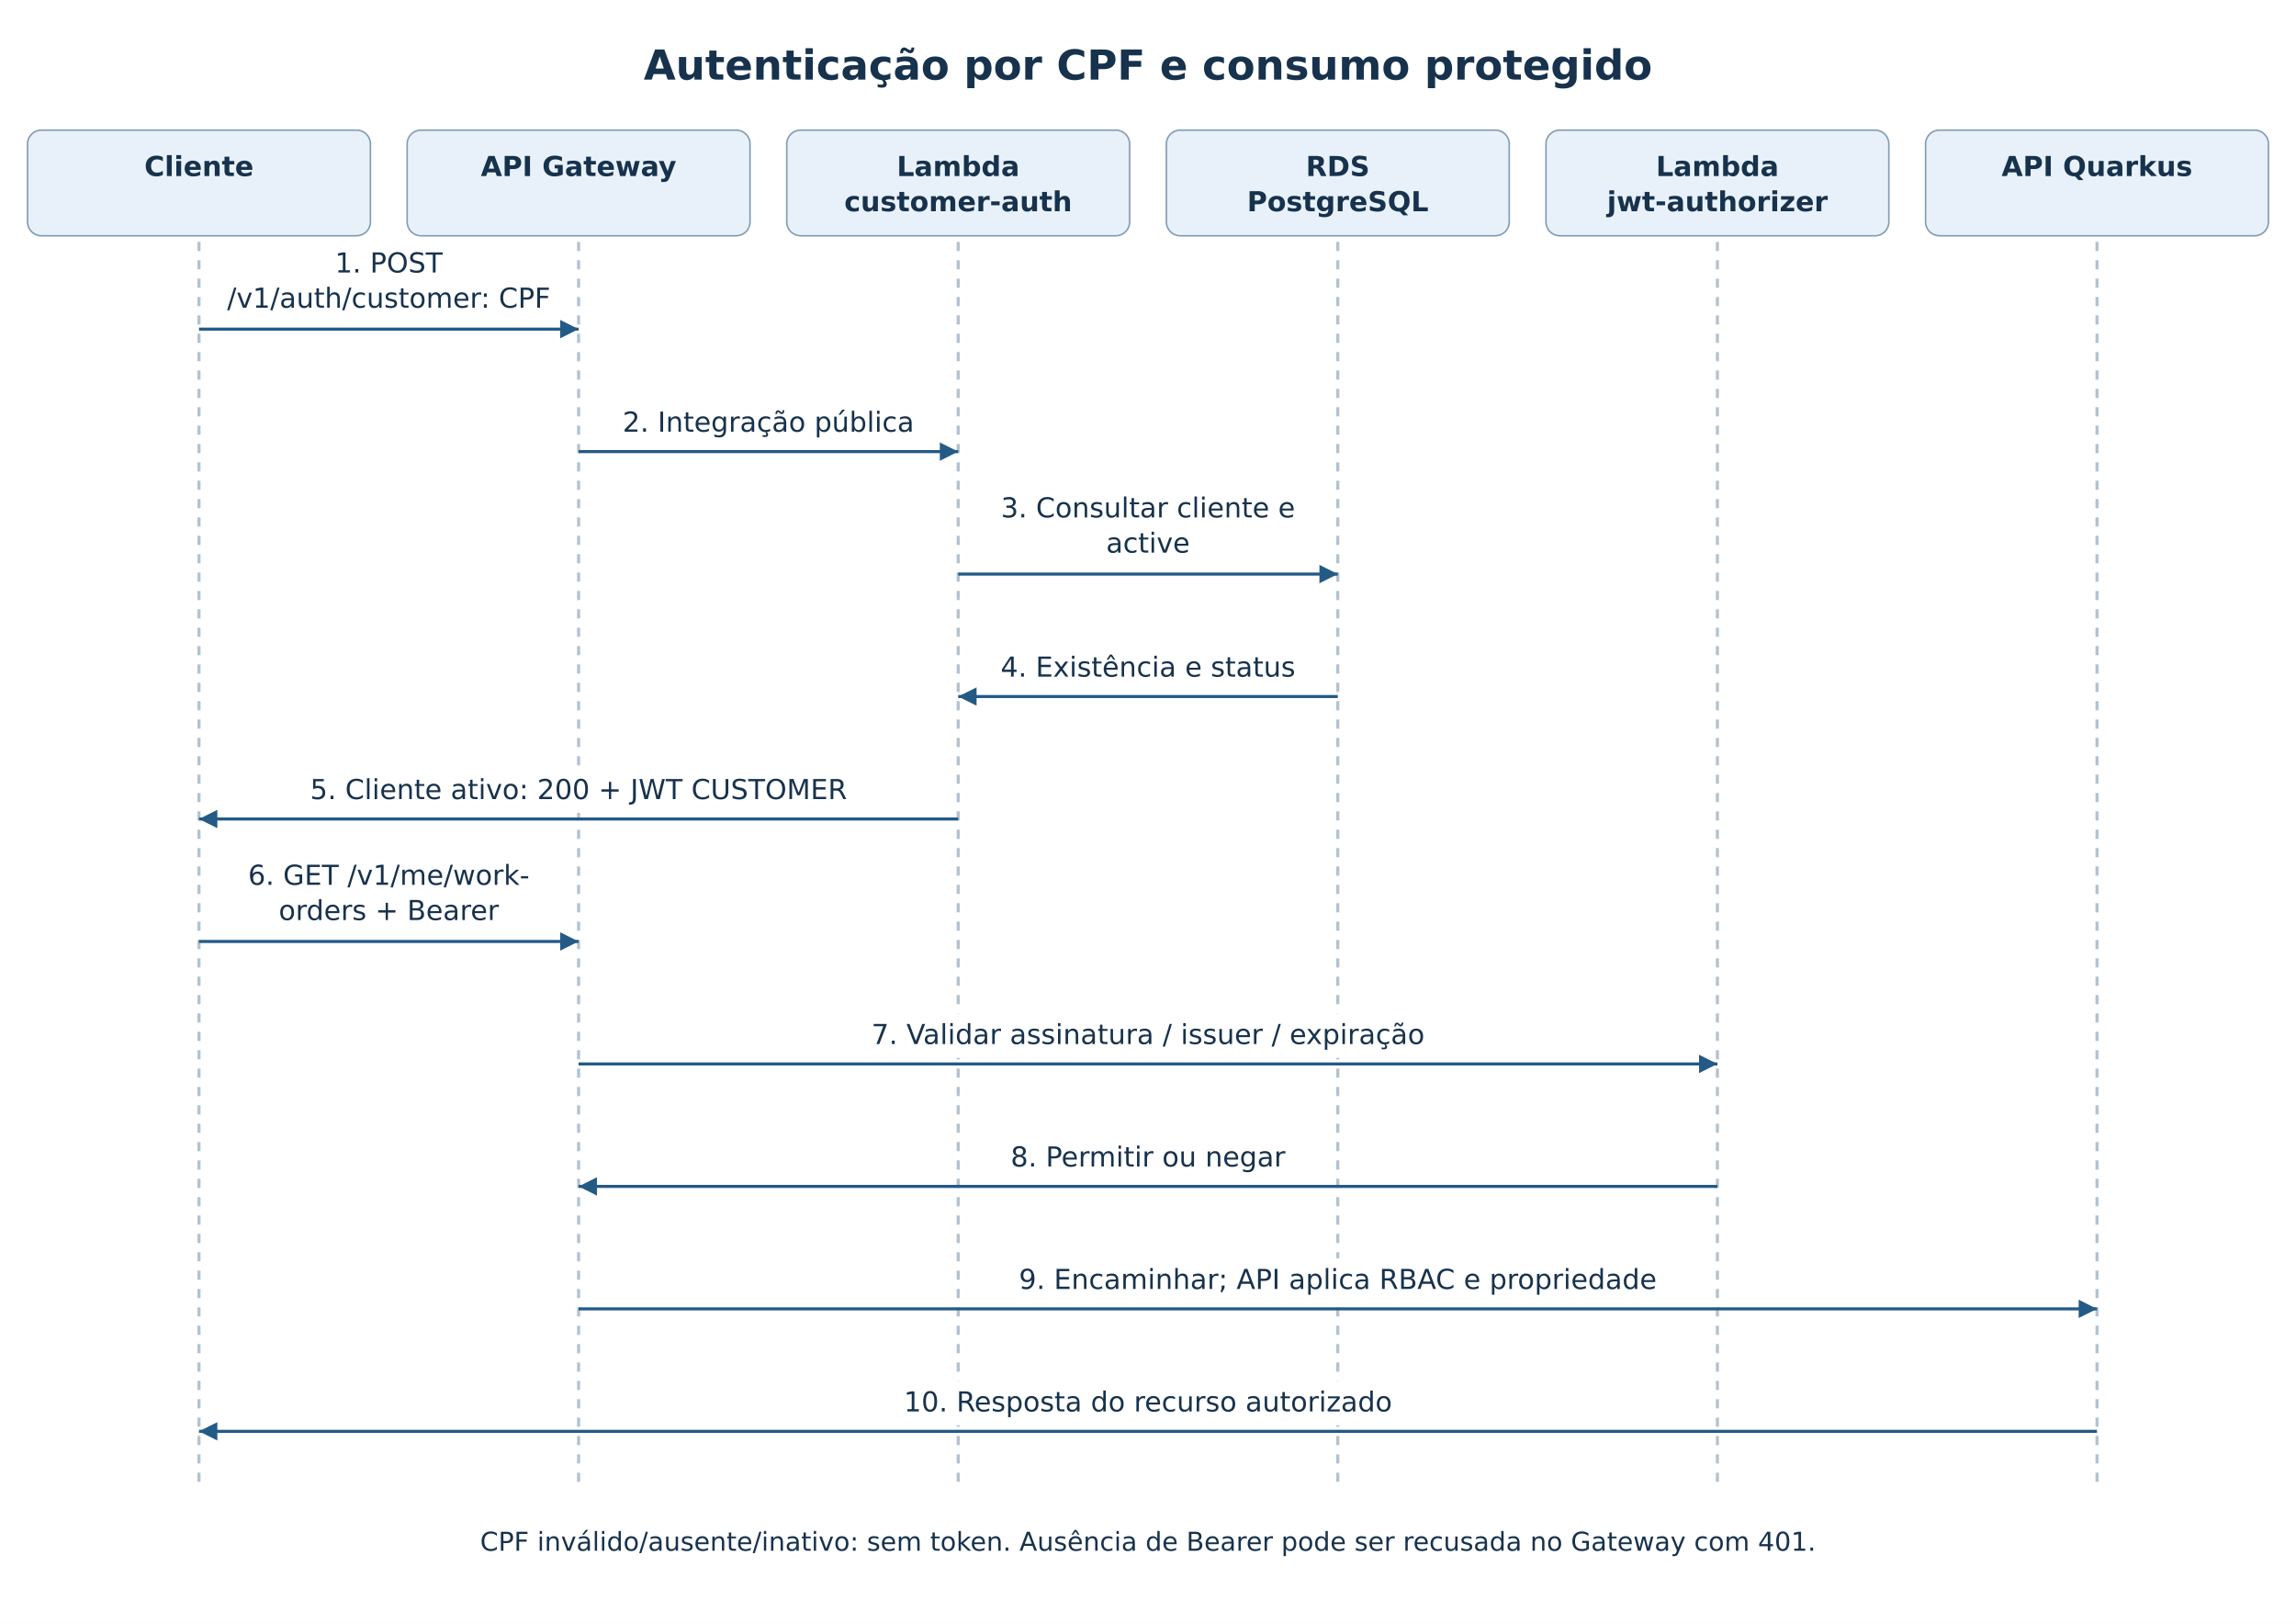
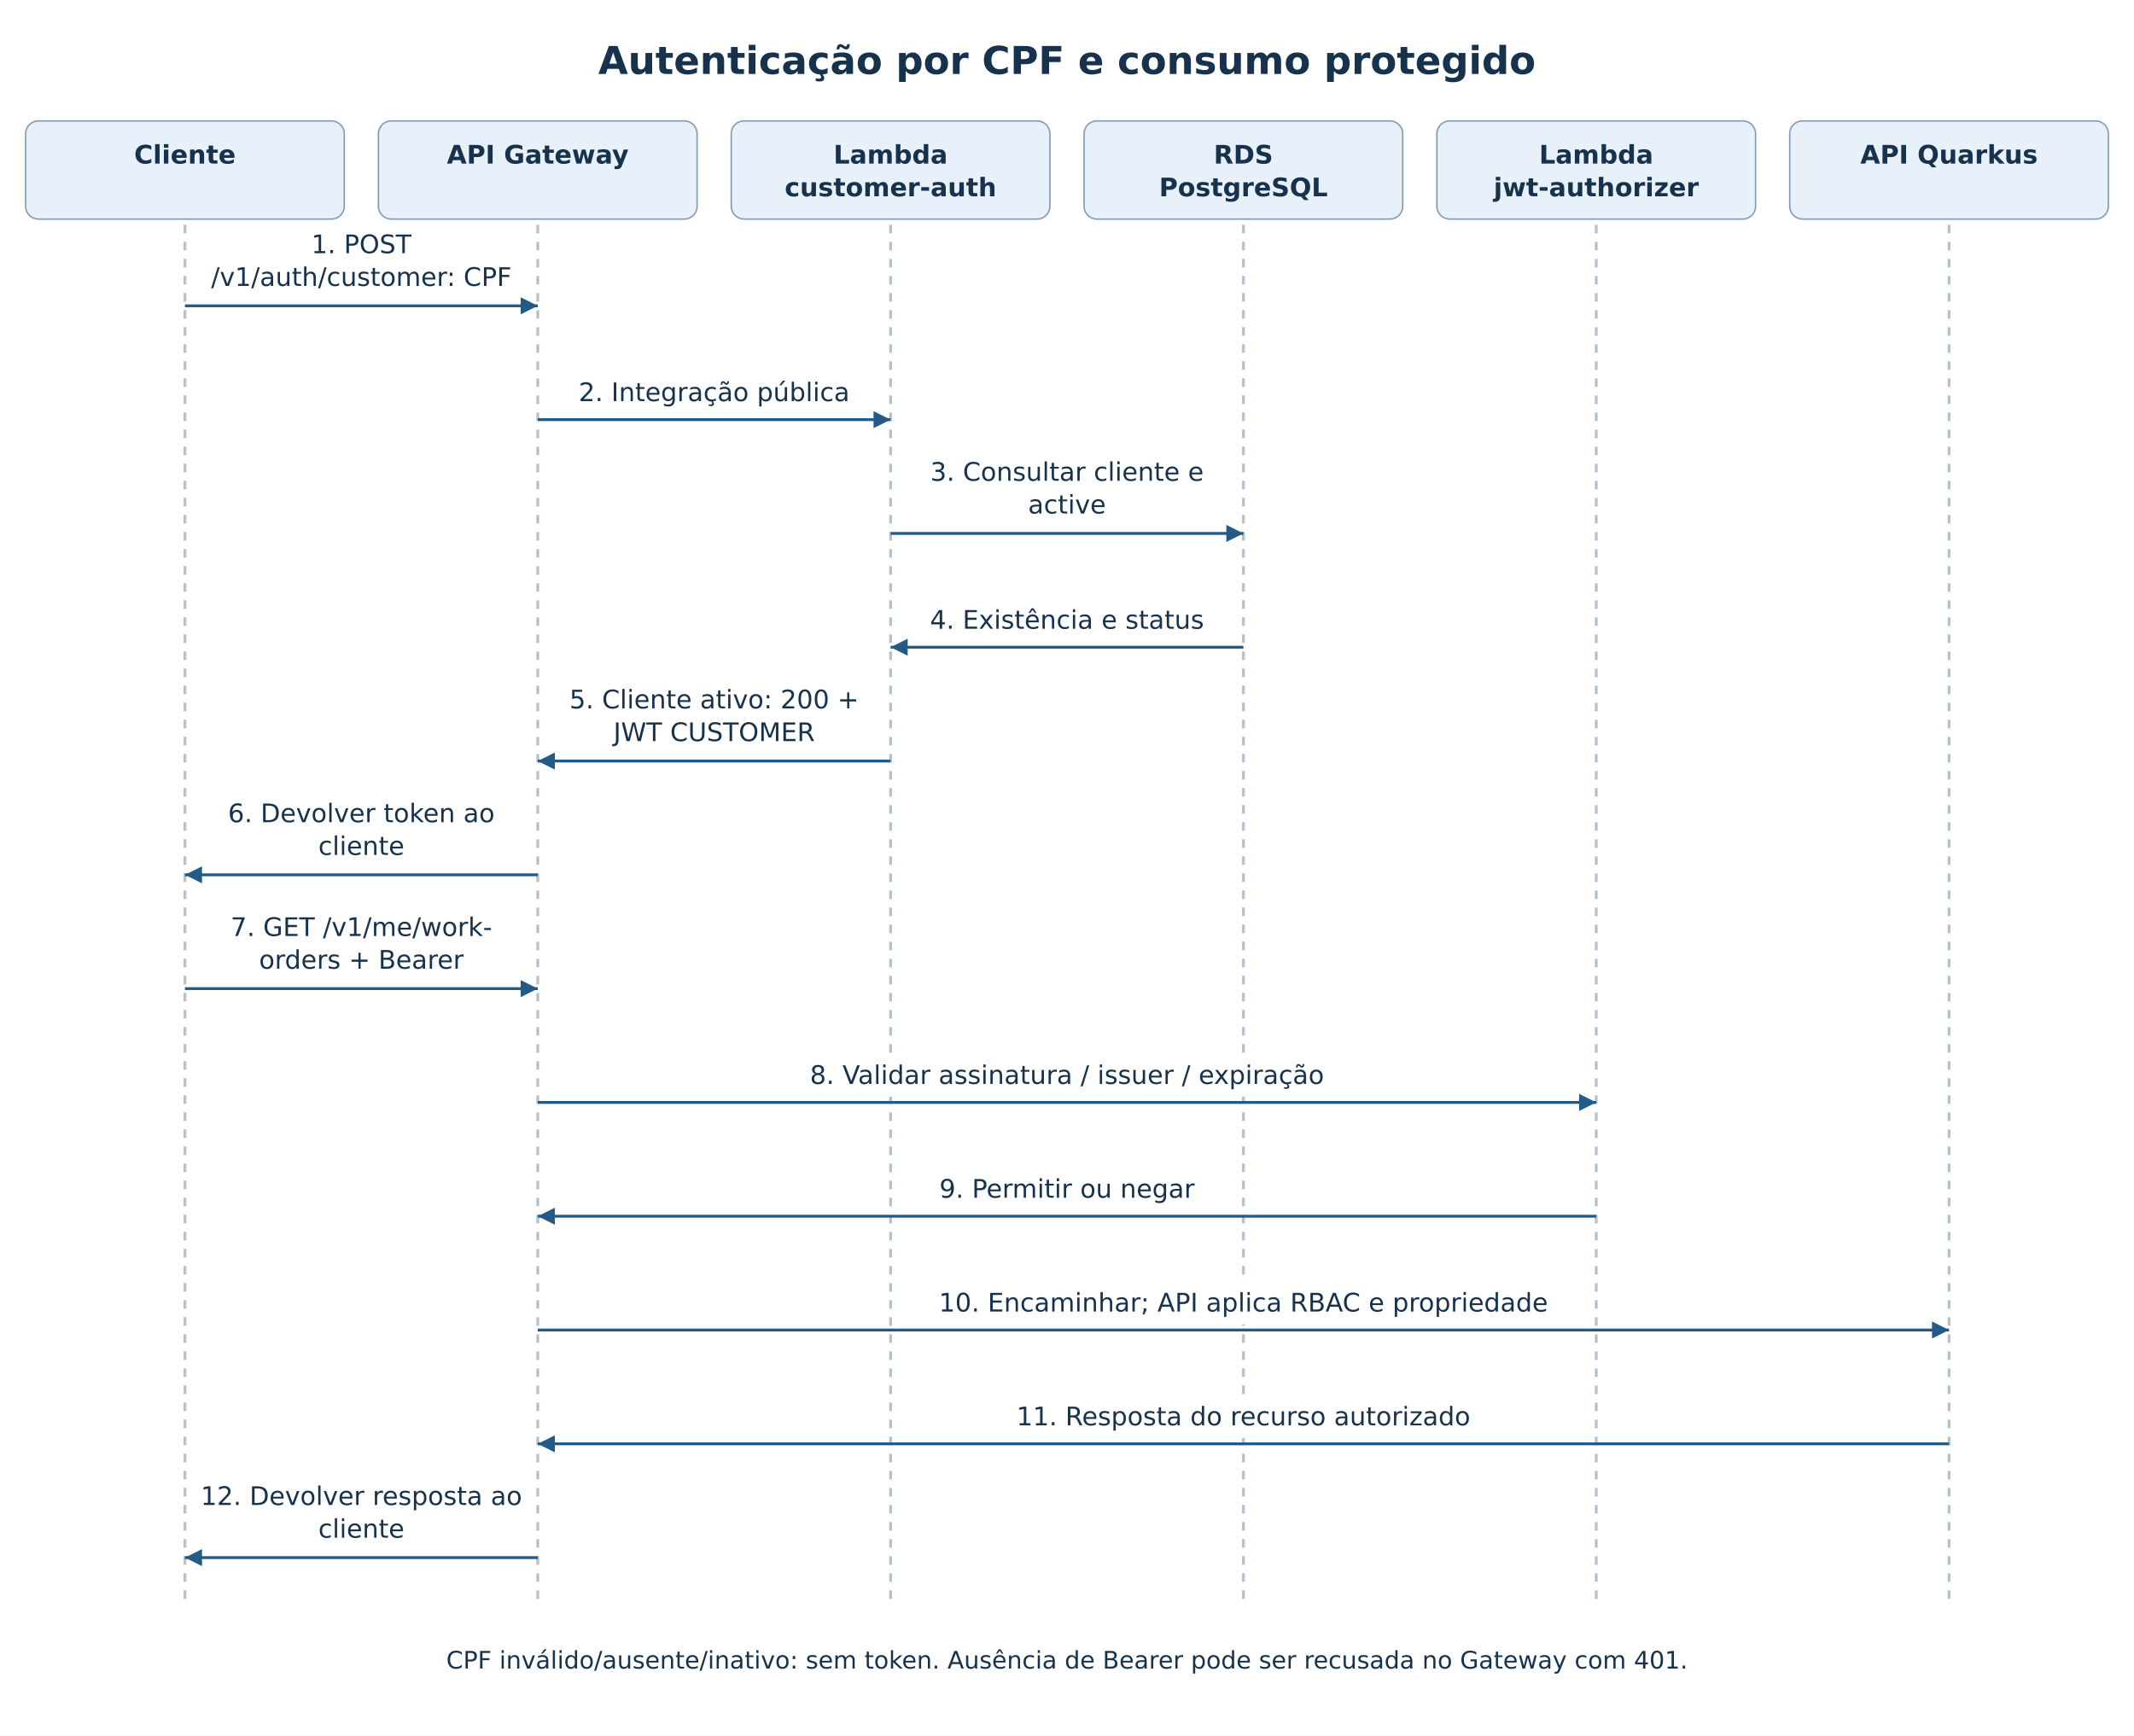
- <svg xmlns="http://www.w3.org/2000/svg" width="1500" height="1060" viewBox="0 0 1500 1060">
+ <svg xmlns="http://www.w3.org/2000/svg" width="1500" height="1220" viewBox="0 0 1500 1220">
  <rect width="100%" height="100%" fill="white" />
  <text x="750.0" y="52" text-anchor="middle" font-family="DejaVu Sans,sans-serif" font-size="27" font-weight="bold" fill="#17324d">Autenticação por CPF e consumo protegido</text>
  <rect x="18.0" y="85" width="224" height="69" rx="9" fill="#e8f1f9" stroke="#829bb3" />
  <text x="130.0" y="115" text-anchor="middle" font-family="DejaVu Sans,sans-serif" font-size="18" font-weight="bold" fill="#17324d">Cliente</text>
-   <line x1="130.0" y1="158" x2="130.0" y2="970" stroke="#b3c2cf" stroke-width="2" stroke-dasharray="6 6" />
+   <line x1="130.0" y1="158" x2="130.0" y2="1130" stroke="#b3c2cf" stroke-width="2" stroke-dasharray="6 6" />
  <rect x="266.0" y="85" width="224" height="69" rx="9" fill="#e8f1f9" stroke="#829bb3" />
  <text x="378.0" y="115" text-anchor="middle" font-family="DejaVu Sans,sans-serif" font-size="18" font-weight="bold" fill="#17324d">API Gateway</text>
-   <line x1="378.0" y1="158" x2="378.0" y2="970" stroke="#b3c2cf" stroke-width="2" stroke-dasharray="6 6" />
+   <line x1="378.0" y1="158" x2="378.0" y2="1130" stroke="#b3c2cf" stroke-width="2" stroke-dasharray="6 6" />
  <rect x="514.0" y="85" width="224" height="69" rx="9" fill="#e8f1f9" stroke="#829bb3" />
  <text x="626.0" y="115" text-anchor="middle" font-family="DejaVu Sans,sans-serif" font-size="18" font-weight="bold" fill="#17324d">Lambda</text>
  <text x="626.0" y="138" text-anchor="middle" font-family="DejaVu Sans,sans-serif" font-size="18" font-weight="bold" fill="#17324d">customer-auth</text>
-   <line x1="626.0" y1="158" x2="626.0" y2="970" stroke="#b3c2cf" stroke-width="2" stroke-dasharray="6 6" />
+   <line x1="626.0" y1="158" x2="626.0" y2="1130" stroke="#b3c2cf" stroke-width="2" stroke-dasharray="6 6" />
  <rect x="762.0" y="85" width="224" height="69" rx="9" fill="#e8f1f9" stroke="#829bb3" />
  <text x="874.0" y="115" text-anchor="middle" font-family="DejaVu Sans,sans-serif" font-size="18" font-weight="bold" fill="#17324d">RDS</text>
  <text x="874.0" y="138" text-anchor="middle" font-family="DejaVu Sans,sans-serif" font-size="18" font-weight="bold" fill="#17324d">PostgreSQL</text>
-   <line x1="874.0" y1="158" x2="874.0" y2="970" stroke="#b3c2cf" stroke-width="2" stroke-dasharray="6 6" />
+   <line x1="874.0" y1="158" x2="874.0" y2="1130" stroke="#b3c2cf" stroke-width="2" stroke-dasharray="6 6" />
  <rect x="1010.0" y="85" width="224" height="69" rx="9" fill="#e8f1f9" stroke="#829bb3" />
  <text x="1122.0" y="115" text-anchor="middle" font-family="DejaVu Sans,sans-serif" font-size="18" font-weight="bold" fill="#17324d">Lambda</text>
  <text x="1122.0" y="138" text-anchor="middle" font-family="DejaVu Sans,sans-serif" font-size="18" font-weight="bold" fill="#17324d">jwt-authorizer</text>
-   <line x1="1122.0" y1="158" x2="1122.0" y2="970" stroke="#b3c2cf" stroke-width="2" stroke-dasharray="6 6" />
+   <line x1="1122.0" y1="158" x2="1122.0" y2="1130" stroke="#b3c2cf" stroke-width="2" stroke-dasharray="6 6" />
  <rect x="1258.0" y="85" width="224" height="69" rx="9" fill="#e8f1f9" stroke="#829bb3" />
  <text x="1370.0" y="115" text-anchor="middle" font-family="DejaVu Sans,sans-serif" font-size="18" font-weight="bold" fill="#17324d">API Quarkus</text>
-   <line x1="1370.0" y1="158" x2="1370.0" y2="970" stroke="#b3c2cf" stroke-width="2" stroke-dasharray="6 6" />
+   <line x1="1370.0" y1="158" x2="1370.0" y2="1130" stroke="#b3c2cf" stroke-width="2" stroke-dasharray="6 6" />
  <rect x="141.391" y="158" width="225.219" height="53" fill="white" />
  <text x="254.0" y="178" text-anchor="middle" font-family="DejaVu Sans,sans-serif" font-size="18" font-weight="normal" fill="#17324d">1. POST</text>
  <text x="254.0" y="201" text-anchor="middle" font-family="DejaVu Sans,sans-serif" font-size="18" font-weight="normal" fill="#17324d">/v1/auth/customer: CPF</text>
  <line x1="130.0" y1="215" x2="378.0" y2="215" stroke="#245a86" stroke-width="2" />
  <polygon points="378.0,215 366.0,209 366.0,221" fill="#245a86" />
  <rect x="399.781" y="262" width="204.438" height="29" fill="white" />
  <text x="502.0" y="282" text-anchor="middle" font-family="DejaVu Sans,sans-serif" font-size="18" font-weight="normal" fill="#17324d">2. Integração pública</text>
  <line x1="378.0" y1="295" x2="626.0" y2="295" stroke="#245a86" stroke-width="2" />
  <polygon points="626.0,295 614.0,289 614.0,301" fill="#245a86" />
  <rect x="646.906" y="318" width="206.188" height="53" fill="white" />
  <text x="750.0" y="338" text-anchor="middle" font-family="DejaVu Sans,sans-serif" font-size="18" font-weight="normal" fill="#17324d">3. Consultar cliente e</text>
  <text x="750.0" y="361" text-anchor="middle" font-family="DejaVu Sans,sans-serif" font-size="18" font-weight="normal" fill="#17324d">active</text>
  <line x1="626.0" y1="375" x2="874.0" y2="375" stroke="#245a86" stroke-width="2" />
  <polygon points="874.0,375 862.0,369 862.0,381" fill="#245a86" />
  <rect x="646.703" y="422" width="206.594" height="29" fill="white" />
  <text x="750.0" y="442" text-anchor="middle" font-family="DejaVu Sans,sans-serif" font-size="18" font-weight="normal" fill="#17324d">4. Existência e status</text>
  <line x1="874.0" y1="455" x2="626.0" y2="455" stroke="#245a86" stroke-width="2" />
  <polygon points="626.0,455 638.0,449 638.0,461" fill="#245a86" />
-   <rect x="195.609" y="502" width="364.781" height="29" fill="white" />
-   <text x="378.0" y="522" text-anchor="middle" font-family="DejaVu Sans,sans-serif" font-size="18" font-weight="normal" fill="#17324d">5. Cliente ativo: 200 + JWT CUSTOMER</text>
-   <line x1="626.0" y1="535" x2="130.0" y2="535" stroke="#245a86" stroke-width="2" />
-   <polygon points="130.0,535 142.0,529 142.0,541" fill="#245a86" />
-   <rect x="155.047" y="558" width="197.906" height="53" fill="white" />
-   <text x="254.0" y="578" text-anchor="middle" font-family="DejaVu Sans,sans-serif" font-size="18" font-weight="normal" fill="#17324d">6. GET /v1/me/work-</text>
-   <text x="254.0" y="601" text-anchor="middle" font-family="DejaVu Sans,sans-serif" font-size="18" font-weight="normal" fill="#17324d">orders + Bearer</text>
-   <line x1="130.0" y1="615" x2="378.0" y2="615" stroke="#245a86" stroke-width="2" />
-   <polygon points="378.0,615 366.0,609 366.0,621" fill="#245a86" />
-   <rect x="562.297" y="662" width="375.406" height="29" fill="white" />
-   <text x="750.0" y="682" text-anchor="middle" font-family="DejaVu Sans,sans-serif" font-size="18" font-weight="normal" fill="#17324d">7. Validar assinatura / issuer / expiração</text>
-   <line x1="378.0" y1="695" x2="1122.0" y2="695" stroke="#245a86" stroke-width="2" />
-   <polygon points="1122.0,695 1110.0,689 1110.0,701" fill="#245a86" />
-   <rect x="653.258" y="742" width="193.484" height="29" fill="white" />
-   <text x="750.0" y="762" text-anchor="middle" font-family="DejaVu Sans,sans-serif" font-size="18" font-weight="normal" fill="#17324d">8. Permitir ou negar</text>
-   <line x1="1122.0" y1="775" x2="378.0" y2="775" stroke="#245a86" stroke-width="2" />
-   <polygon points="378.0,775 390.0,769 390.0,781" fill="#245a86" />
-   <rect x="658.656" y="822" width="430.688" height="29" fill="white" />
-   <text x="874.0" y="842" text-anchor="middle" font-family="DejaVu Sans,sans-serif" font-size="18" font-weight="normal" fill="#17324d">9. Encaminhar; API aplica RBAC e propriedade</text>
-   <line x1="378.0" y1="855" x2="1370.0" y2="855" stroke="#245a86" stroke-width="2" />
-   <polygon points="1370.0,855 1358.0,849 1358.0,861" fill="#245a86" />
-   <rect x="583.492" y="902" width="333.016" height="29" fill="white" />
-   <text x="750.0" y="922" text-anchor="middle" font-family="DejaVu Sans,sans-serif" font-size="18" font-weight="normal" fill="#17324d">10. Resposta do recurso autorizado</text>
-   <line x1="1370.0" y1="935" x2="130.0" y2="935" stroke="#245a86" stroke-width="2" />
-   <polygon points="130.0,935 142.0,929 142.0,941" fill="#245a86" />
-   <text x="750.0" y="1013" text-anchor="middle" font-family="DejaVu Sans,sans-serif" font-size="17" font-weight="normal" fill="#17324d">CPF inválido/ausente/inativo: sem token. Ausência de Bearer pode ser recusada no Gateway com 401.</text>
+   <rect x="393.25" y="478" width="217.5" height="53" fill="white" />
+   <text x="502.0" y="498" text-anchor="middle" font-family="DejaVu Sans,sans-serif" font-size="18" font-weight="normal" fill="#17324d">5. Cliente ativo: 200 +</text>
+   <text x="502.0" y="521" text-anchor="middle" font-family="DejaVu Sans,sans-serif" font-size="18" font-weight="normal" fill="#17324d">JWT CUSTOMER</text>
+   <line x1="626.0" y1="535" x2="378.0" y2="535" stroke="#245a86" stroke-width="2" />
+   <polygon points="378.0,535 390.0,529 390.0,541" fill="#245a86" />
+   <rect x="153.266" y="558" width="201.469" height="53" fill="white" />
+   <text x="254.0" y="578" text-anchor="middle" font-family="DejaVu Sans,sans-serif" font-size="18" font-weight="normal" fill="#17324d">6. Devolver token ao</text>
+   <text x="254.0" y="601" text-anchor="middle" font-family="DejaVu Sans,sans-serif" font-size="18" font-weight="normal" fill="#17324d">cliente</text>
+   <line x1="378.0" y1="615" x2="130.0" y2="615" stroke="#245a86" stroke-width="2" />
+   <polygon points="130.0,615 142.0,609 142.0,621" fill="#245a86" />
+   <rect x="155.047" y="638" width="197.906" height="53" fill="white" />
+   <text x="254.0" y="658" text-anchor="middle" font-family="DejaVu Sans,sans-serif" font-size="18" font-weight="normal" fill="#17324d">7. GET /v1/me/work-</text>
+   <text x="254.0" y="681" text-anchor="middle" font-family="DejaVu Sans,sans-serif" font-size="18" font-weight="normal" fill="#17324d">orders + Bearer</text>
+   <line x1="130.0" y1="695" x2="378.0" y2="695" stroke="#245a86" stroke-width="2" />
+   <polygon points="378.0,695 366.0,689 366.0,701" fill="#245a86" />
+   <rect x="562.297" y="742" width="375.406" height="29" fill="white" />
+   <text x="750.0" y="762" text-anchor="middle" font-family="DejaVu Sans,sans-serif" font-size="18" font-weight="normal" fill="#17324d">8. Validar assinatura / issuer / expiração</text>
+   <line x1="378.0" y1="775" x2="1122.0" y2="775" stroke="#245a86" stroke-width="2" />
+   <polygon points="1122.0,775 1110.0,769 1110.0,781" fill="#245a86" />
+   <rect x="653.258" y="822" width="193.484" height="29" fill="white" />
+   <text x="750.0" y="842" text-anchor="middle" font-family="DejaVu Sans,sans-serif" font-size="18" font-weight="normal" fill="#17324d">9. Permitir ou negar</text>
+   <line x1="1122.0" y1="855" x2="378.0" y2="855" stroke="#245a86" stroke-width="2" />
+   <polygon points="378.0,855 390.0,849 390.0,861" fill="#245a86" />
+   <rect x="652.93" y="902" width="442.141" height="29" fill="white" />
+   <text x="874.0" y="922" text-anchor="middle" font-family="DejaVu Sans,sans-serif" font-size="18" font-weight="normal" fill="#17324d">10. Encaminhar; API aplica RBAC e propriedade</text>
+   <line x1="378.0" y1="935" x2="1370.0" y2="935" stroke="#245a86" stroke-width="2" />
+   <polygon points="1370.0,935 1358.0,929 1358.0,941" fill="#245a86" />
+   <rect x="707.492" y="982" width="333.016" height="29" fill="white" />
+   <text x="874.0" y="1002" text-anchor="middle" font-family="DejaVu Sans,sans-serif" font-size="18" font-weight="normal" fill="#17324d">11. Resposta do recurso autorizado</text>
+   <line x1="1370.0" y1="1015" x2="378.0" y2="1015" stroke="#245a86" stroke-width="2" />
+   <polygon points="378.0,1015 390.0,1009 390.0,1021" fill="#245a86" />
+   <rect x="134.023" y="1038" width="239.953" height="53" fill="white" />
+   <text x="254.0" y="1058" text-anchor="middle" font-family="DejaVu Sans,sans-serif" font-size="18" font-weight="normal" fill="#17324d">12. Devolver resposta ao</text>
+   <text x="254.0" y="1081" text-anchor="middle" font-family="DejaVu Sans,sans-serif" font-size="18" font-weight="normal" fill="#17324d">cliente</text>
+   <line x1="378.0" y1="1095" x2="130.0" y2="1095" stroke="#245a86" stroke-width="2" />
+   <polygon points="130.0,1095 142.0,1089 142.0,1101" fill="#245a86" />
+   <text x="750.0" y="1173" text-anchor="middle" font-family="DejaVu Sans,sans-serif" font-size="17" font-weight="normal" fill="#17324d">CPF inválido/ausente/inativo: sem token. Ausência de Bearer pode ser recusada no Gateway com 401.</text>
</svg>
